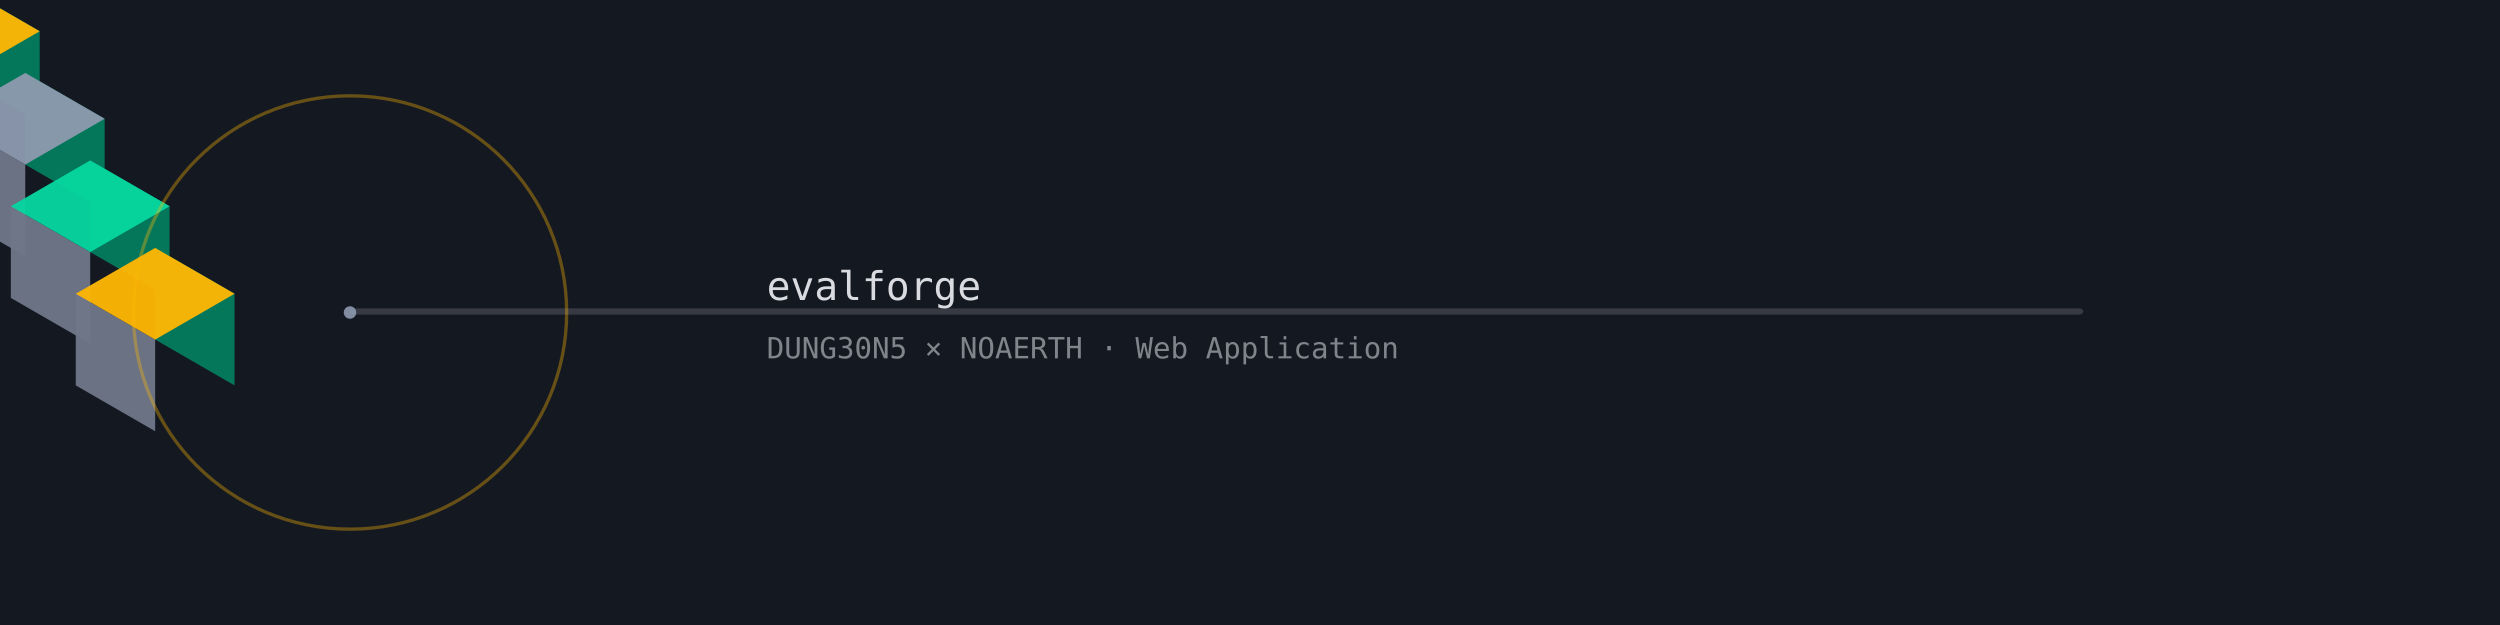
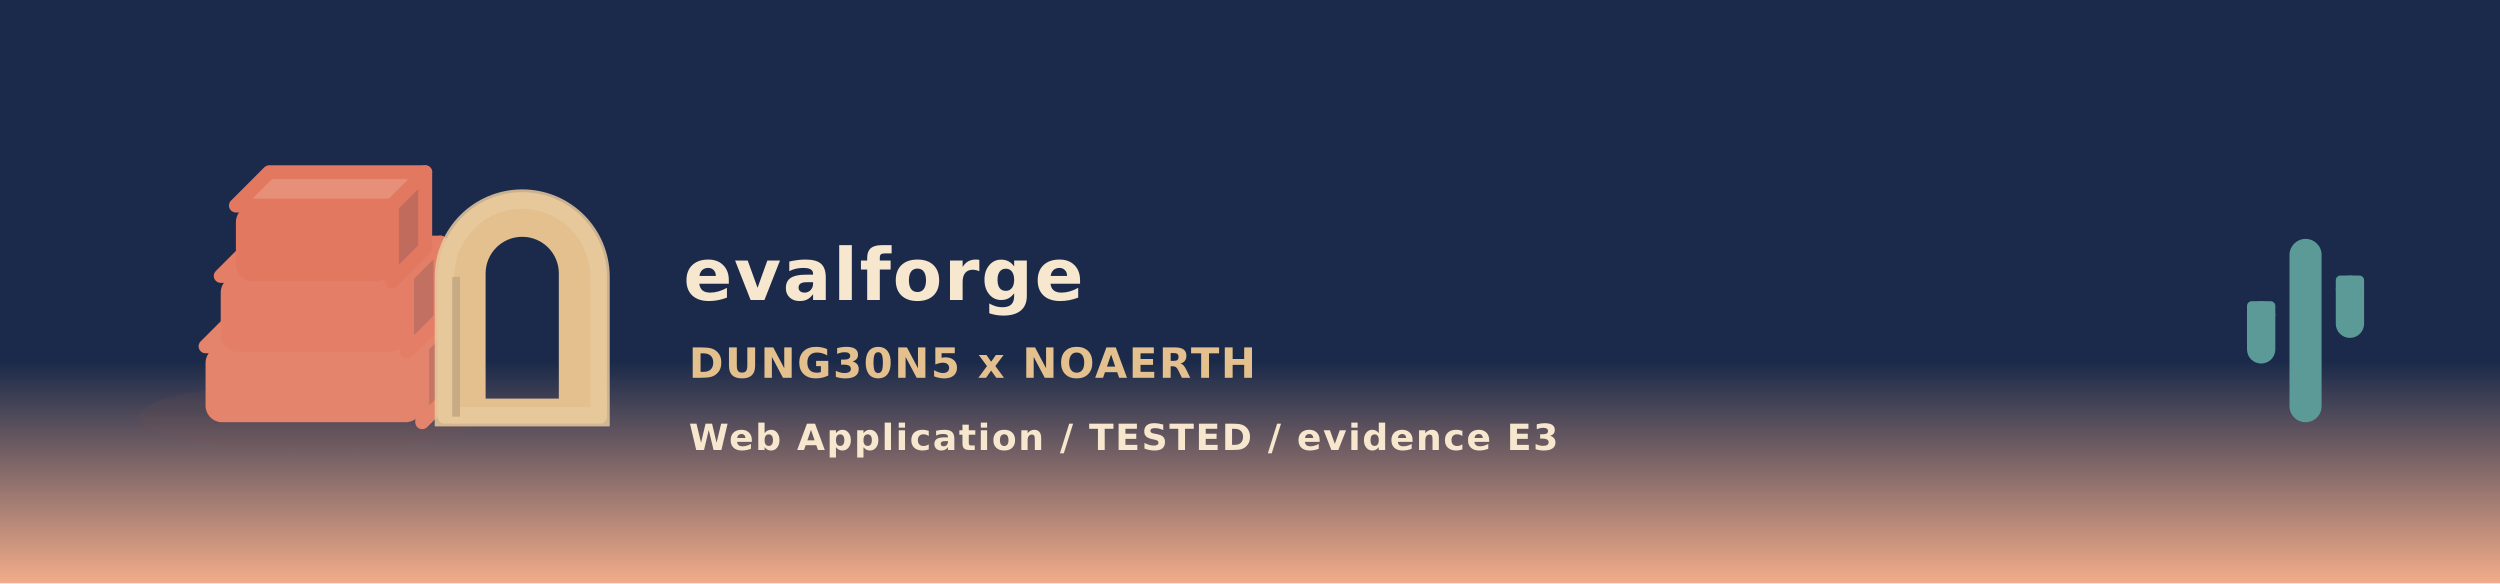
- <svg xmlns="http://www.w3.org/2000/svg" viewBox="0 0 1200 300" width="1200" height="300" role="img" aria-label="evalforge identity object">
-   <rect width="1200" height="300" fill="#141821" />
-   <defs>
-     <linearGradient id="gft" x1="0" y1="0" x2="1" y2="1">
-       <stop offset="0%" stop-color="#ffb703" />
-       <stop offset="100%" stop-color="#8d99ae" />
-     </linearGradient>
-   </defs>
-   <rect x="168.00" y="148.00" width="832.00" height="3.00" rx="2.00" fill="rgba(238,241,246,0.160)" opacity="1.00" />
-   <polygon points="-19.05,37.00 19.05,59.00 19.05,15.00 -19.05,-7.00" fill="#037c5d" opacity="0.95" />
-   <polygon points="-57.16,59.00 -19.05,81.00 -19.05,37.00 -57.16,15.00" fill="#6e7788" opacity="0.95" />
-   <polygon points="-19.05,-7.00 19.05,15.00 -19.05,37.00 -57.16,15.00" fill="#ffb703" opacity="0.95" />
-   <polygon points="12.12,79.00 50.23,101.00 50.23,57.00 12.12,35.00" fill="#037c5d" opacity="0.95" />
-   <polygon points="-25.98,101.00 12.12,123.00 12.12,79.00 -25.98,57.00" fill="#6e7788" opacity="0.95" />
-   <polygon points="12.12,35.00 50.23,57.00 12.12,79.00 -25.98,57.00" fill="#8d99ae" opacity="0.95" />
-   <polygon points="43.30,121.00 81.41,143.00 81.41,99.00 43.30,77.00" fill="#037c5d" opacity="0.95" />
-   <polygon points="5.20,143.00 43.30,165.00 43.30,121.00 5.20,99.00" fill="#6e7788" opacity="0.95" />
-   <polygon points="43.30,77.00 81.41,99.00 43.30,121.00 5.20,99.00" fill="#06d6a0" opacity="0.95" />
-   <polygon points="74.48,163.00 112.58,185.00 112.58,141.00 74.48,119.00" fill="#037c5d" opacity="0.95" />
-   <polygon points="36.37,185.00 74.48,207.00 74.48,163.00 36.37,141.00" fill="#6e7788" opacity="0.95" />
-   <polygon points="74.48,119.00 112.58,141.00 74.48,163.00 36.37,141.00" fill="#ffb703" opacity="0.95" />
+ <svg xmlns="http://www.w3.org/2000/svg" width="900" height="210" viewBox="0 0 900 210" role="img" aria-label="evalforge - identity object">
+   <linearGradient id="skyf" x1="0" y1="0" x2="0" y2="1">
+     <stop offset="0" stop-color="#1b2a4a" />
+     <stop offset="0.62" stop-color="#1b2a4a" />
+     <stop offset="1" stop-color="#f3ad8a" />
+   </linearGradient>
+   <rect width="900" height="210" fill="url(#skyf)" />
+   <rect x="0" y="352" width="900" height="-142" fill="#e3c08d" />
+   <rect x="0" y="352" width="900" height="3" fill="#e6c596" />
+   <ellipse cx="112" cy="150" rx="62" ry="12" fill="rgba(138,90,68,0.11)" />
  <g>
-     <circle cx="168.00" cy="150.00" r="104.00" fill="none" stroke="rgba(255,183,3,0.350)" stroke-width="1.60" opacity="1.00" />
-     <animate attributeName="opacity" values="0.25;1.0;0.25" dur="12.5s" begin="0s" repeatCount="indefinite" />
+     <path d="M74,124.67 L152,124.67 L164,112.67 L86,112.67 Z" fill="#e99a82" stroke="#e5846c" stroke-width="5" stroke-linejoin="round" />
+     <path d="M152,124.67 L164,112.67 L164,140 L152,152 Z" fill="#c37566" stroke="#e5846c" stroke-width="5" stroke-linejoin="round" />
+     <rect x="74" y="124.67" width="78" height="27.33" rx="6" fill="#e5846c" />
+     <path d="M79.46,99.33 L146.54,99.33 L158.54,87.33 L91.46,87.33 Z" fill="#e8957d" stroke="#e47e66" stroke-width="5" stroke-linejoin="round" />
+     <path d="M146.54,99.33 L158.54,87.33 L158.54,114.67 L146.54,126.67 Z" fill="#c27061" stroke="#e47e66" stroke-width="5" stroke-linejoin="round" />
+     <rect x="79.46" y="99.33" width="67.08" height="27.33" rx="6" fill="#e47e66" />
+     <path d="M84.92,74 L141.08,74 L153.08,62 L96.92,62 Z" fill="#e79079" stroke="#e37861" stroke-width="5" stroke-linejoin="round" />
+     <path d="M141.08,74 L153.08,62 L153.08,89.33 L141.08,101.33 Z" fill="#c16b5d" stroke="#e37861" stroke-width="5" stroke-linejoin="round" />
+     <rect x="84.92" y="74" width="56.16" height="27.33" rx="6" fill="#e37861" />
+     <animate attributeName="opacity" values="0.72;1;0.72" dur="6s" begin="0s" repeatCount="indefinite" />
  </g>
-   <circle cx="168" cy="150" r="3" fill="rgba(141,153,174,0.900)">
-     <animate attributeName="opacity" values="0.35;0.95;0.35" dur="12.5s" begin="0s" repeatCount="indefinite" />
-   </circle>
-   <text x="368" y="144" font-family="ui-monospace,Menlo,monospace" font-size="19" fill="rgba(238,241,246,0.900)">evalforge</text>
-   <text x="368" y="172" font-family="ui-monospace,Menlo,monospace" font-size="14" fill="rgba(238,241,246,0.500)">DUNG30N5 × NOAERTH · Web Application</text>
+   <path d="M160,150 L160,99.68 A28,28 0 0 1 216,99.68 L216,150 Z M172.32,146 L172.32,98.43 A15.68,15.68 0 0 1 203.68,98.43 L203.68,146 Z" fill="#e3c08d" fill-rule="evenodd" stroke="#e3c08d" stroke-width="5" stroke-linejoin="round" />
+   <path d="M160,150 L160,99.68 A28,28 0 0 1 216,99.68 L216,150 Z" fill="none" stroke="#e8c99d" stroke-width="7" stroke-linecap="round" opacity="0.85" />
+   <rect x="162.8" y="99.68" width="2.8" height="50.32" fill="#c7ab84" />
+   <text x="246" y="108" font-family="Verdana,DejaVu Sans,sans-serif" font-size="26" font-weight="700" letter-spacing="0.6" fill="#f6e7ce" text-anchor="start">evalforge</text>
+   <text x="248" y="136" font-family="Verdana,DejaVu Sans,sans-serif" font-size="15" font-weight="700" letter-spacing="0.6" fill="#e3c08d" text-anchor="start">DUNG30N5 x NOAERTH</text>
+   <text x="248" y="162" font-family="Verdana,DejaVu Sans,sans-serif" font-size="13" font-weight="700" letter-spacing="0.6" fill="#f6e7ce" text-anchor="start">Web Application  /  TESTED  /  evidence E3</text>
+   <rect x="824.22" y="86" width="11.56" height="66" rx="5.78" fill="#5b9a97" />
+   <rect x="808.92" y="108.44" width="10.2" height="22.44" rx="5.1" fill="#5b9a97" />
+   <rect x="808.92" y="108.44" width="10.2" height="6.6" rx="1.7" fill="#5b9a97" />
+   <rect x="840.88" y="99.2" width="10.2" height="22.44" rx="5.1" fill="#5b9a97" />
+   <rect x="840.88" y="99.2" width="10.2" height="6.6" rx="1.7" fill="#5b9a97" />
</svg>
